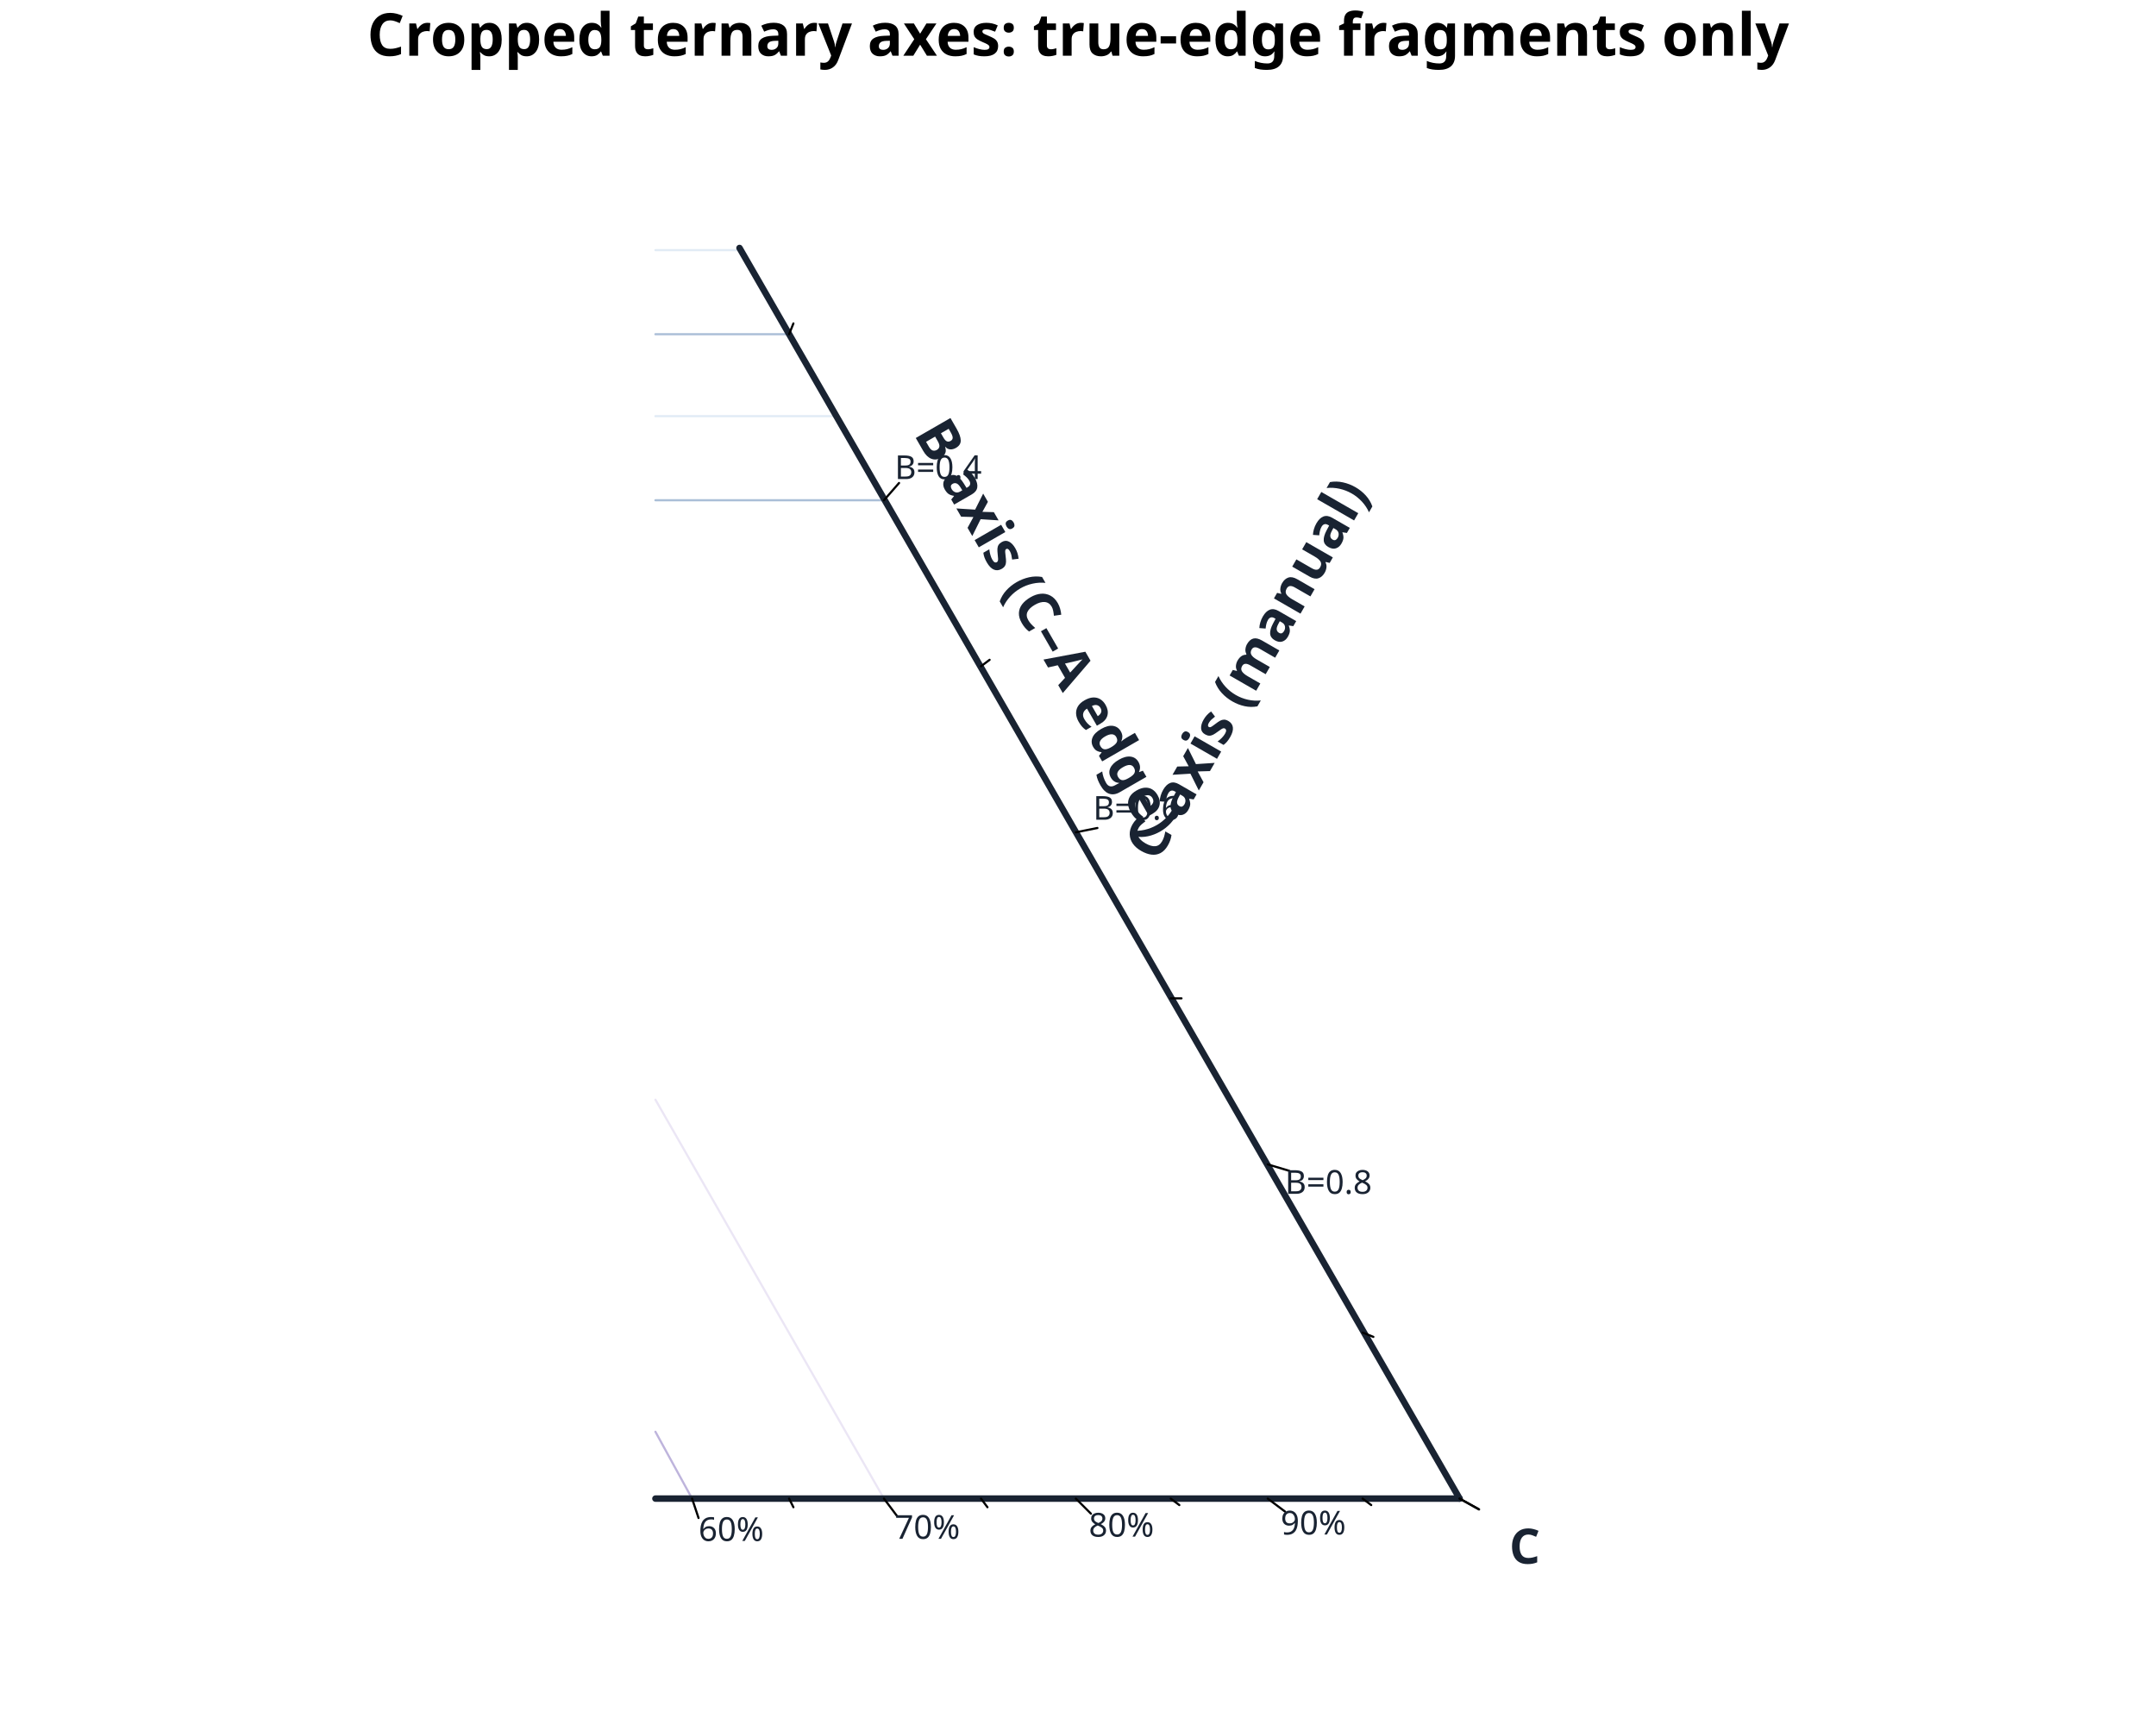
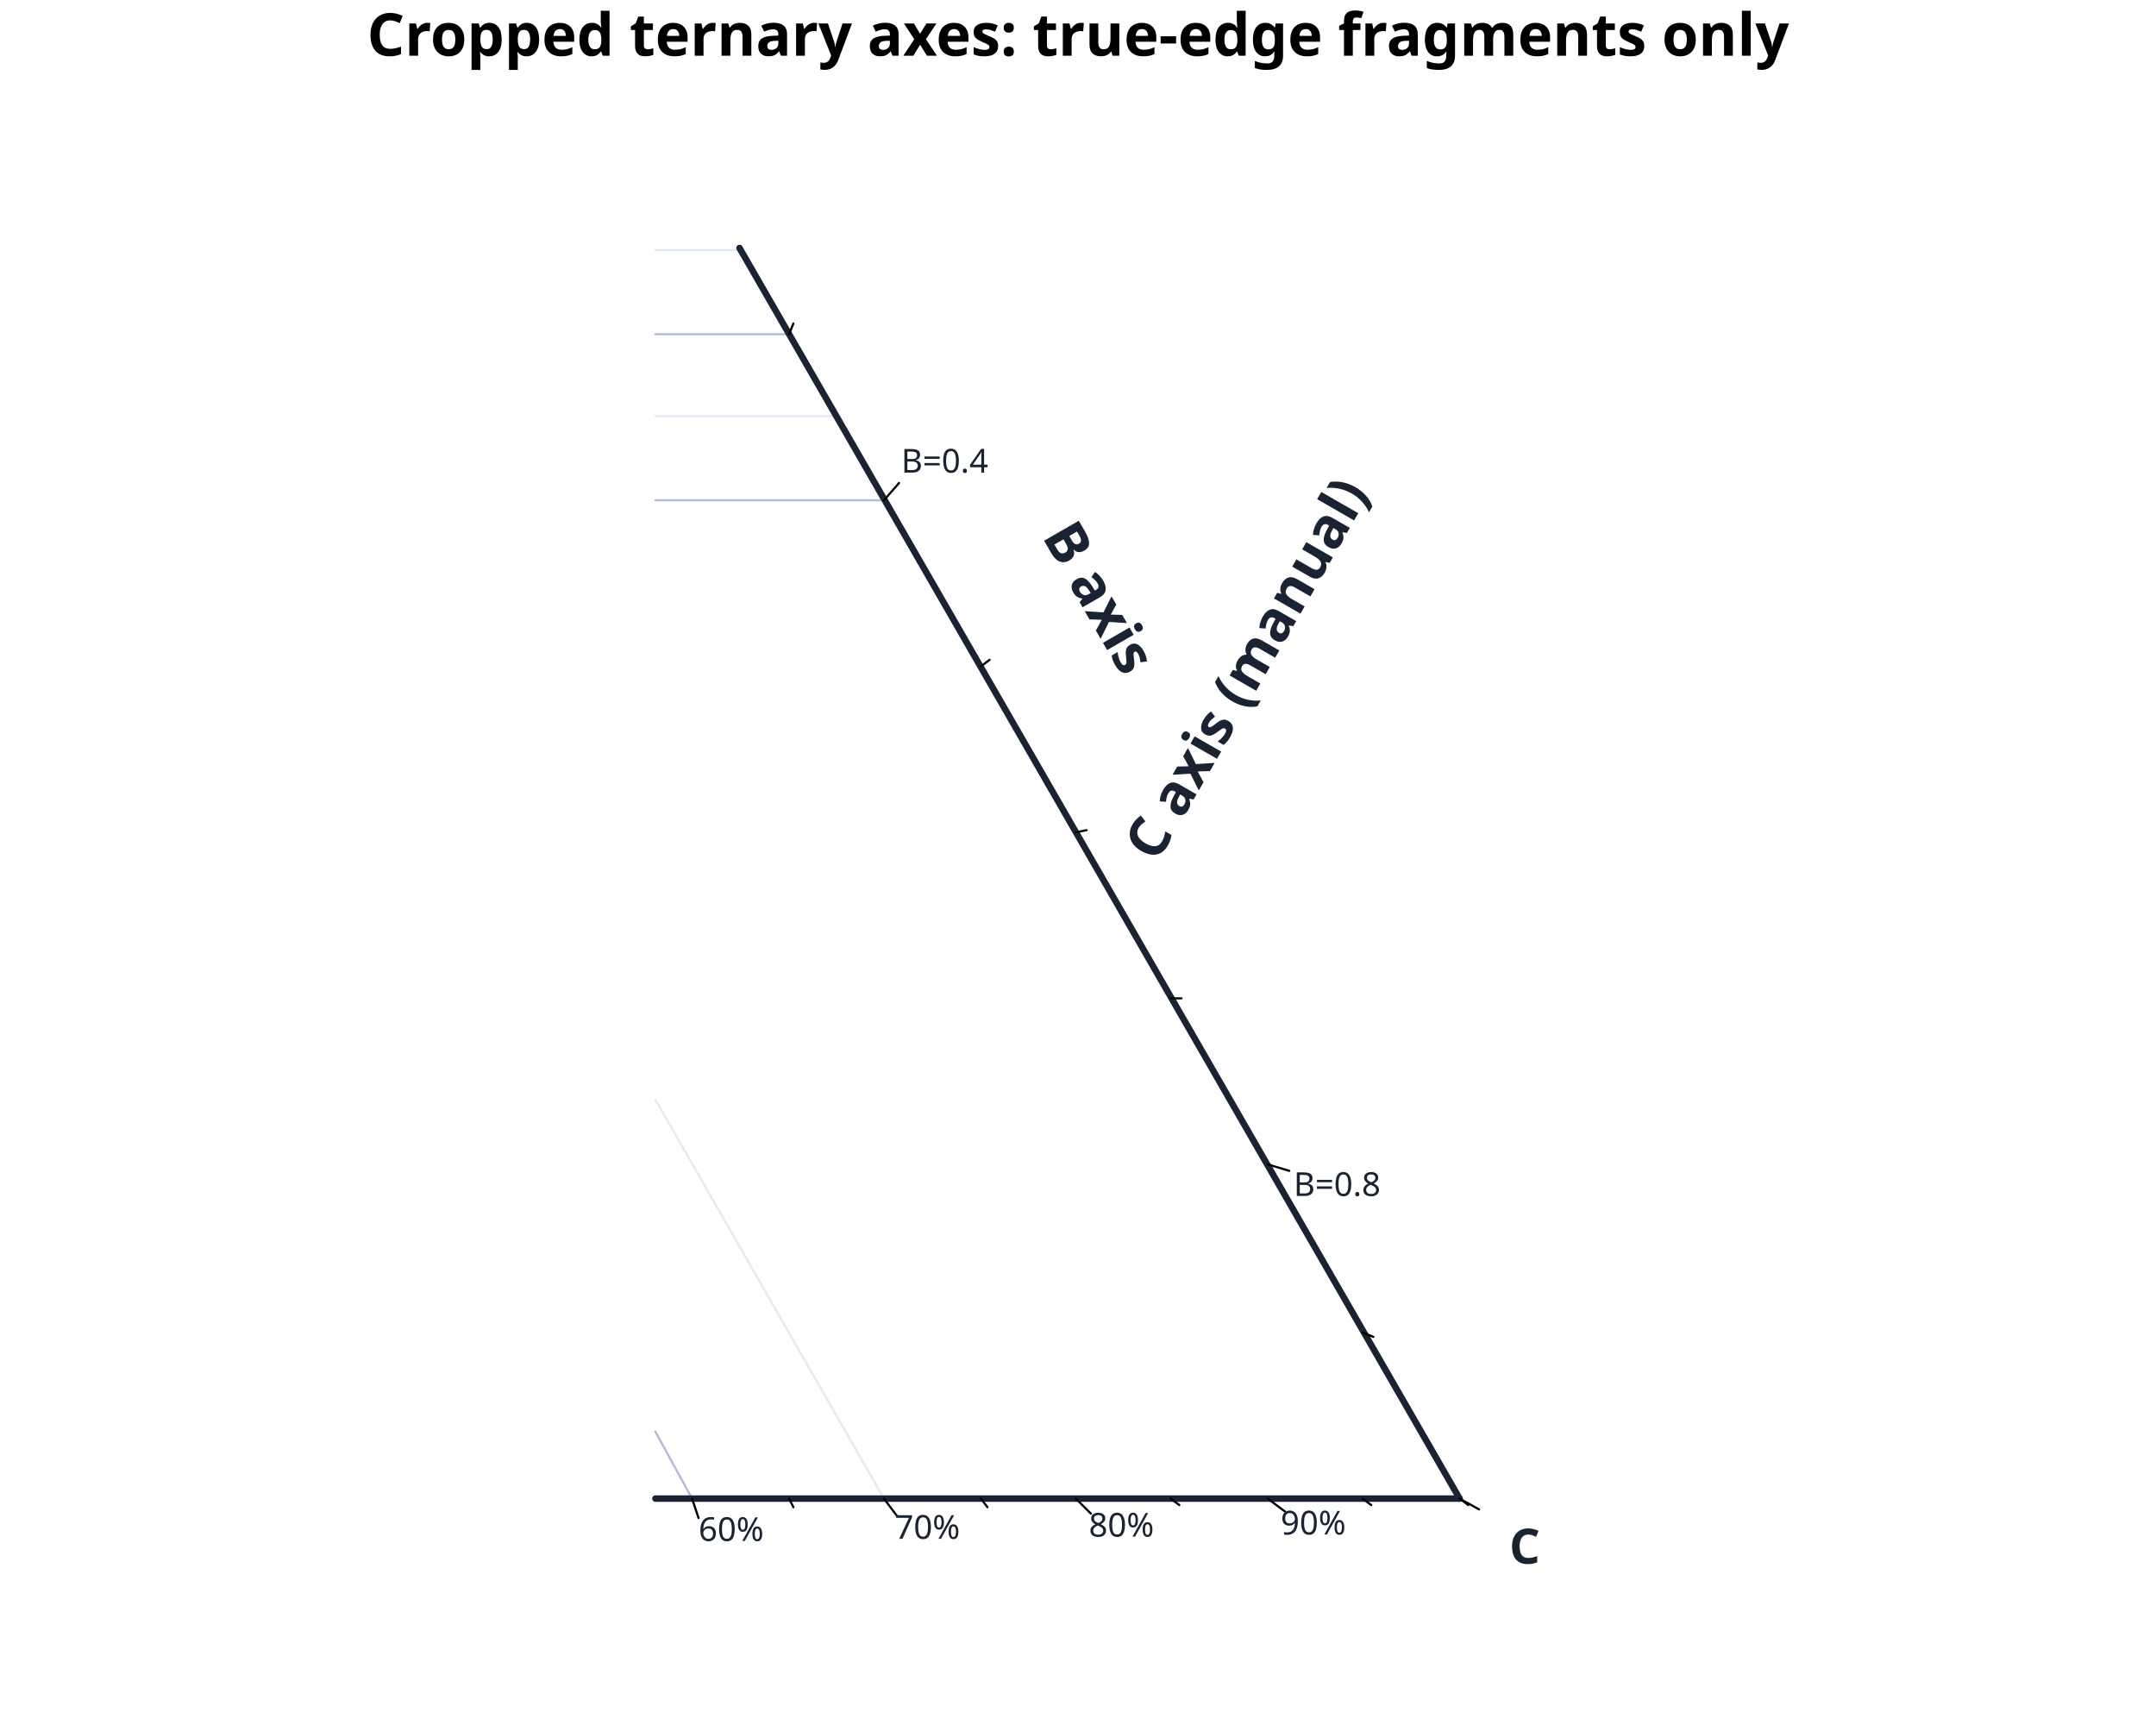
<svg xmlns="http://www.w3.org/2000/svg" width="1000" height="800" viewBox="0 0 1000 800">
  <g id="ternary-geometry" shape-rendering="geometricPrecision" stroke-linecap="round" stroke-linejoin="round">
    <rect x="0" y="0" width="1000" height="800" opacity="1" fill="#FFFFFF" stroke="none" />
    <polyline fill="none" opacity="1" stroke="#E1EBF5" stroke-width="1" points="304,193 388,193 " />
    <polyline fill="none" opacity="1" stroke="#E1EBF5" stroke-width="1" points="304,116 343,116 " />
    <polyline fill="none" opacity="1" stroke="#EBE6F5" stroke-width="1" points="304,510 410,695 " />
    <polyline fill="none" opacity="1" stroke="#AABED7" stroke-width="1" points="304,232 410,232 " />
    <polyline fill="none" opacity="1" stroke="#AABED7" stroke-width="1" points="304,155 366,155 " />
    <polyline fill="none" opacity="1" stroke="#BEB4DC" stroke-width="1" points="304,664 321,695 " />
    <polyline fill="none" opacity="1" stroke="#192332" stroke-width="3" points="304,695 677,695 " />
    <polyline fill="none" opacity="1" stroke="#192332" stroke-width="3" points="677,695 343,115 " />
    <polyline fill="none" opacity="1" stroke="#000000" stroke-width="1" points="366,695 368,699 " />
    <polyline fill="none" opacity="1" stroke="#000000" stroke-width="1" points="455,695 458,699 " />
    <polyline fill="none" opacity="1" stroke="#000000" stroke-width="1" points="543,695 547,698 " />
    <polyline fill="none" opacity="1" stroke="#000000" stroke-width="1" points="632,695 636,698 " />
    <polyline fill="none" opacity="1" stroke="#000000" stroke-width="1" points="366,155 368,150 " />
    <polyline fill="none" opacity="1" stroke="#000000" stroke-width="1" points="455,309 459,306 " />
+     <polyline fill="none" opacity="1" stroke="#000000" stroke-width="1" points="499,386 504,385 " />
    <polyline fill="none" opacity="1" stroke="#000000" stroke-width="1" points="543,463 548,463 " />
    <polyline fill="none" opacity="1" stroke="#000000" stroke-width="1" points="632,618 637,620 " />
+     <polyline fill="none" opacity="1" stroke="#000000" stroke-width="1" points="677,695 681,698 " />
    <polyline fill="none" opacity="1" stroke="#000000" stroke-width="1" points="321,695 324,704 " />
    <polyline fill="none" opacity="1" stroke="#000000" stroke-width="1" points="410,695 416,703 " />
    <polyline fill="none" opacity="1" stroke="#000000" stroke-width="1" points="499,695 506,702 " />
    <polyline fill="none" opacity="1" stroke="#000000" stroke-width="1" points="588,695 596,701 " />
    <polyline fill="none" opacity="1" stroke="#000000" stroke-width="1" points="677,695 686,700 " />
    <polyline fill="none" opacity="1" stroke="#000000" stroke-width="1" points="410,232 417,224 " />
-     <polyline fill="none" opacity="1" stroke="#000000" stroke-width="1" points="499,386 509,384 " />
    <polyline fill="none" opacity="1" stroke="#000000" stroke-width="1" points="588,540 598,543 " />
-     <polyline fill="none" opacity="1" stroke="#000000" stroke-width="1" points="677,695 686,700 " />
  </g>
  <g id="ternary-text">
    <text x="500" y="5" dy="0.76em" text-anchor="middle" font-family="sans-serif" font-size="27.419" opacity="1" fill="#000000" font-weight="bold">
Cropped ternary axes: true-edge fragments only
</text>
    <text x="324" y="703" dy="0.76em" text-anchor="start" font-family="sans-serif" font-size="15.323" opacity="1" fill="#192332">
60%
</text>
    <text x="415" y="702" dy="0.76em" text-anchor="start" font-family="sans-serif" font-size="15.323" opacity="1" fill="#192332">
70%
</text>
    <text x="505" y="701" dy="0.76em" text-anchor="start" font-family="sans-serif" font-size="15.323" opacity="1" fill="#192332">
80%
</text>
    <text x="594" y="700" dy="0.76em" text-anchor="start" font-family="sans-serif" font-size="15.323" opacity="1" fill="#192332">
90%
</text>
-     <text x="415" y="226" dy="-0.5ex" text-anchor="start" font-family="sans-serif" font-size="15.323" opacity="1" fill="#192332">
+     <text x="418" y="223" dy="-0.5ex" text-anchor="start" font-family="sans-serif" font-size="15.323" opacity="1" fill="#192332">
B=0.4
</text>
-     <text x="507" y="384" dy="-0.5ex" text-anchor="start" font-family="sans-serif" font-size="15.323" opacity="1" fill="#192332">
- B=0.6
- </text>
-     <text x="596" y="542" dy="0.76em" text-anchor="start" font-family="sans-serif" font-size="15.323" opacity="1" fill="#192332">
+     <text x="600" y="543" dy="0.76em" text-anchor="start" font-family="sans-serif" font-size="15.323" opacity="1" fill="#192332">
B=0.8
</text>
    <text x="700" y="708" dy="0.76em" text-anchor="start" font-family="sans-serif" font-size="22.581" opacity="1" fill="#192332" font-weight="bold">
C
</text>
-     <text x="486" y="291" text-anchor="middle" dominant-baseline="middle" transform="rotate(60.03978 486 291)" font-family="sans-serif" font-size="26" fill="#192332" fill-opacity="1" font-weight="bold">B axis (C–A edge)</text>
+     <text x="510" y="277" text-anchor="middle" dominant-baseline="middle" transform="rotate(60.03978 510 277)" font-family="sans-serif" font-size="26" fill="#192332" fill-opacity="1" font-weight="bold">B axis</text>
    <text x="578" y="310" text-anchor="middle" dominant-baseline="middle" transform="rotate(-60.09552 578 310)" font-family="sans-serif" font-size="26" fill="#192332" fill-opacity="1" font-weight="bold">C axis (manual)</text>
  </g>
</svg>
